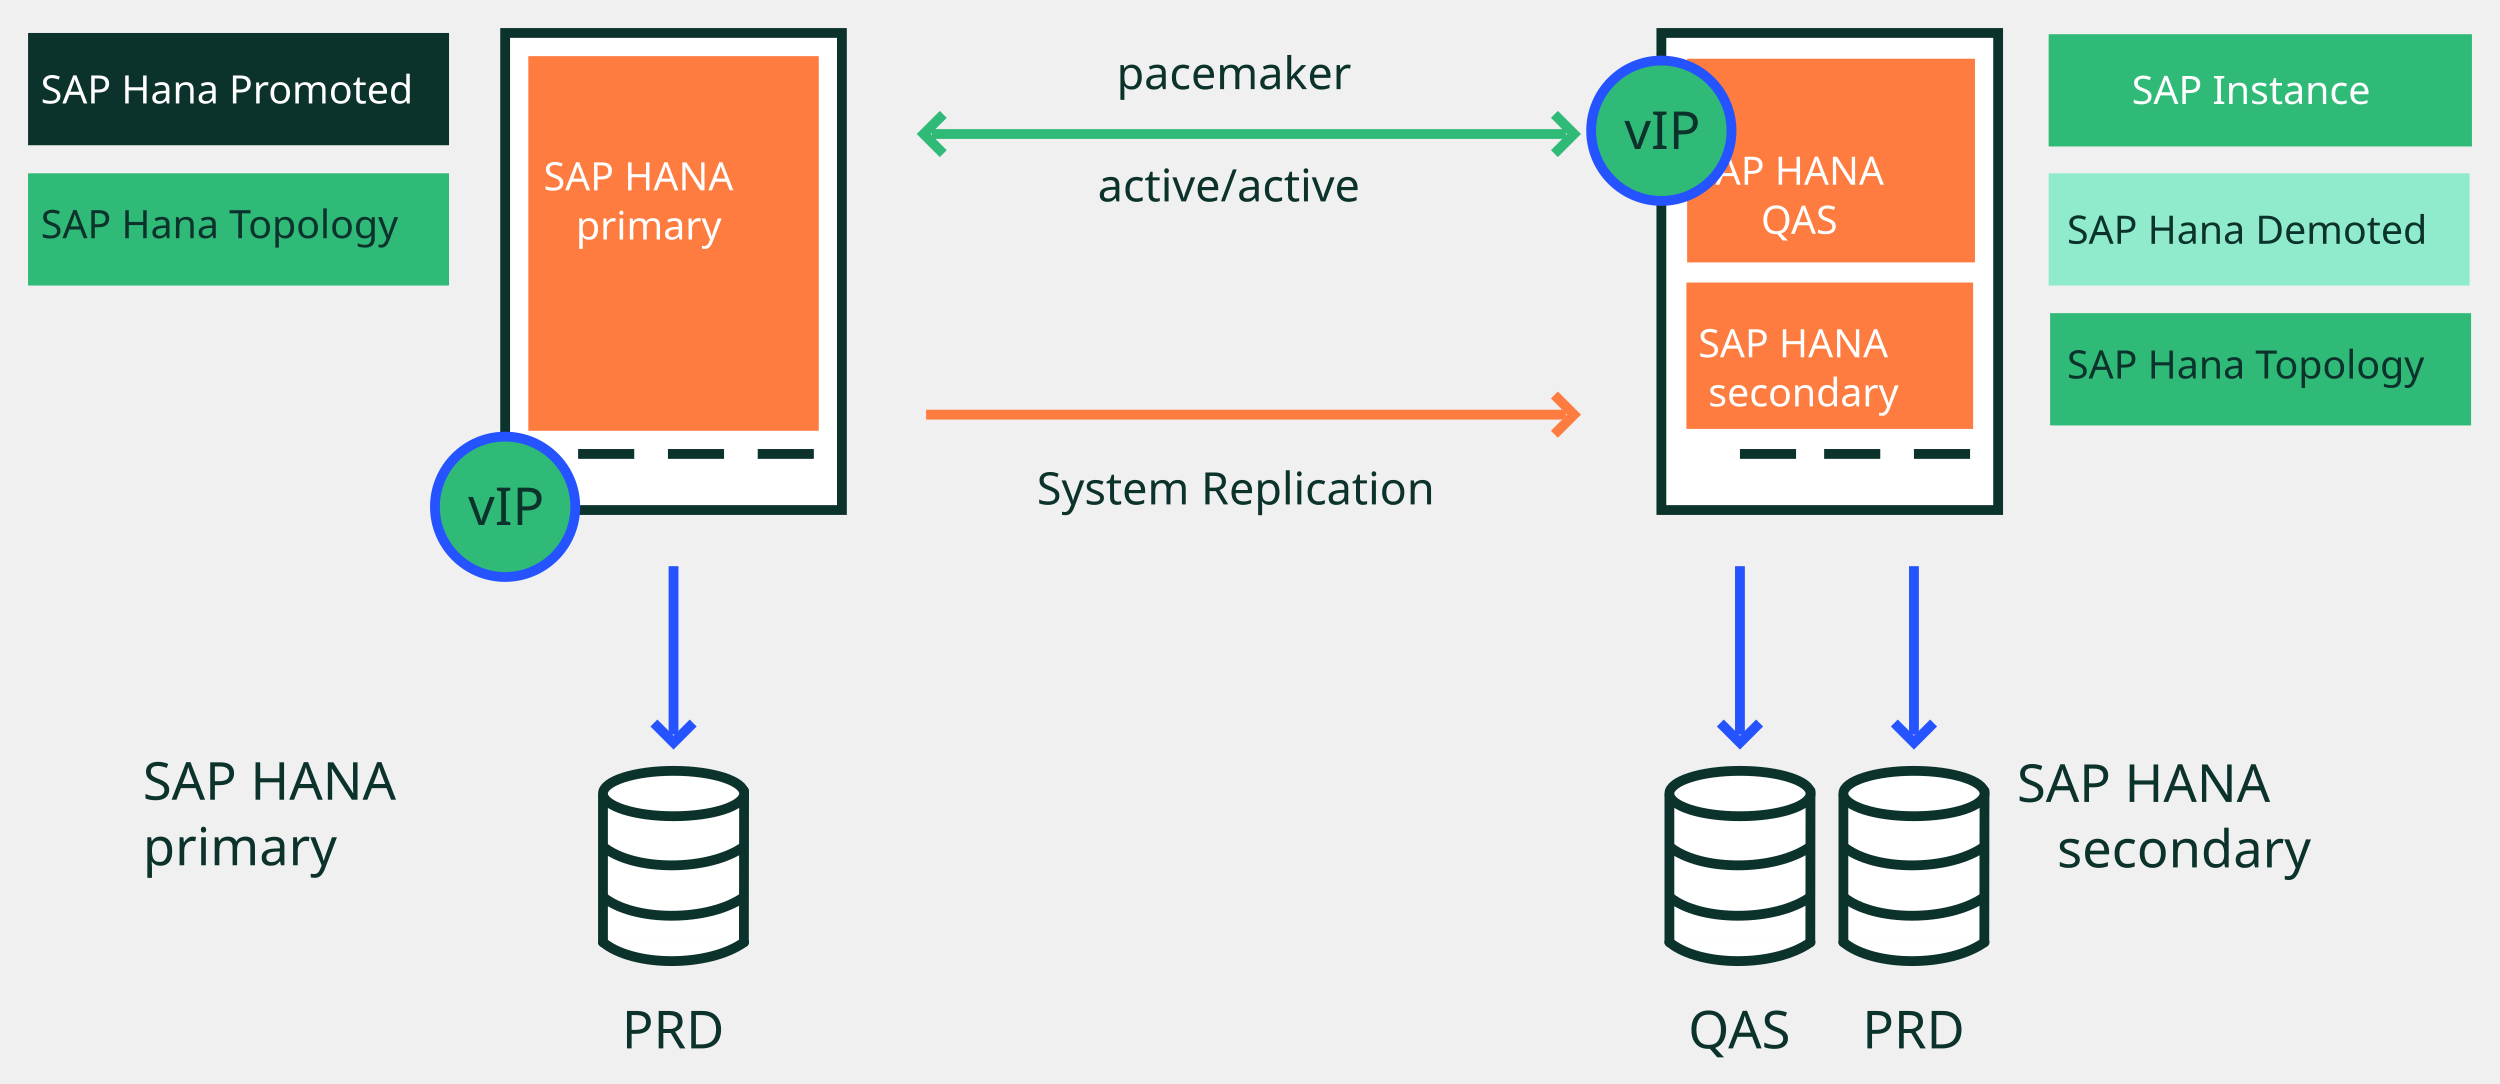
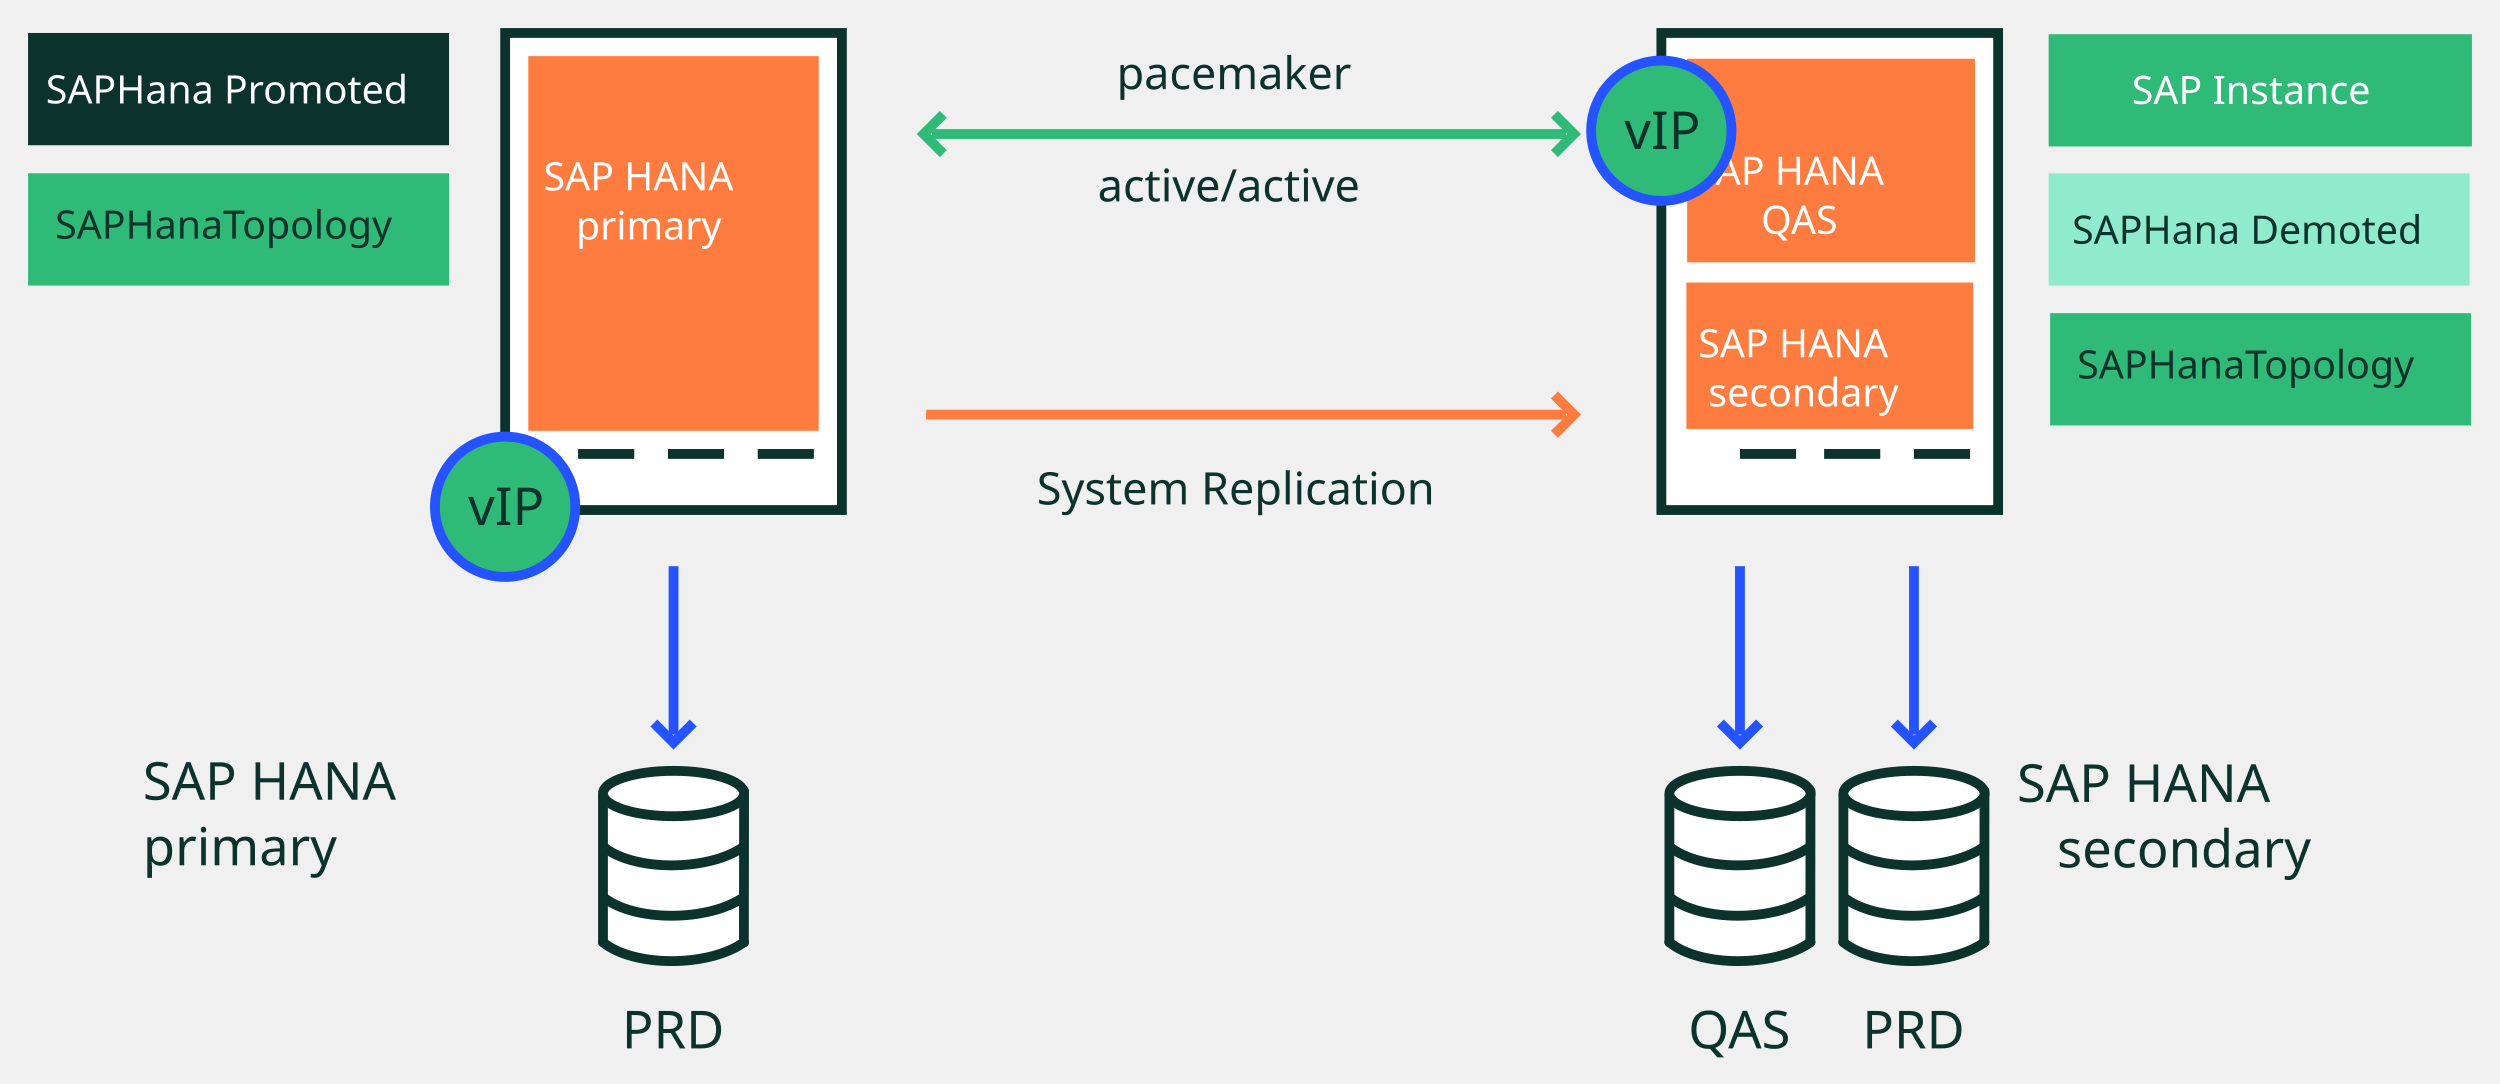
<svg xmlns="http://www.w3.org/2000/svg" width="890.832" height="385.929" viewBox="0 0 235.699 102.11" version="1.1" id="svg8">
  <defs id="defs2">
    <marker style="overflow:visible" id="DotL" refX="0" refY="0" orient="auto">
      <path transform="matrix(0.8,0,0,0.8,5.92,0.8)" style="fill:#0c322c;fill-opacity:1;fill-rule:evenodd;stroke:#0c322c;stroke-width:1pt;stroke-opacity:1" d="m -2.5,-1 c 0,2.76 -2.24,5 -5,5 -2.76,0 -5,-2.24 -5,-5 0,-2.76 2.24,-5 5,-5 2.76,0 5,2.24 5,5 z" id="path965" />
    </marker>
    <marker markerWidth="7.121" markerHeight="11.414" refX="3.561" refY="5.707" orient="auto" id="marker840">
      <path style="fill:none;stroke:#0c322c;stroke-width:2;stroke-linecap:butt;stroke-linejoin:miter;stroke-miterlimit:4;stroke-dasharray:none;stroke-opacity:1" d="M 0.707,0.707 5.707,5.707 l -5,5" id="path838" />
    </marker>
    <marker markerWidth="3.061" markerHeight="4.707" refX="1.53" refY="2.354" orient="auto" id="marker868">
      <path style="fill:none;stroke:#000000;stroke-width:1px;stroke-linecap:butt;stroke-linejoin:miter;stroke-opacity:1" d="M 2.707,0.354 0.707,2.354 2.707,4.354" id="path851-3" />
    </marker>
    <marker markerWidth="3.061" markerHeight="4.707" refX="1.53" refY="2.354" orient="auto" id="marker883">
      <path style="fill:none;stroke:#000000;stroke-width:1px;stroke-linecap:butt;stroke-linejoin:miter;stroke-opacity:1" d="M 0.354,0.354 2.354,2.354 0.354,4.354" id="path851" />
    </marker>
    <marker markerWidth="3.061" markerHeight="4.707" refX="1.53" refY="2.354" orient="auto" id="marker8684506">
      <path style="fill:#0c322c;stroke:#000000;stroke-width:1px;stroke-linecap:butt;stroke-linejoin:miter;stroke-opacity:1" d="M 2.707,0.354 0.707,2.354 2.707,4.354" id="path1208" />
    </marker>
    <marker markerWidth="3.061" markerHeight="4.707" refX="1.53" refY="2.354" orient="auto" id="marker8839976">
      <path style="fill:#0c322c;stroke:#000000;stroke-width:1px;stroke-linecap:butt;stroke-linejoin:miter;stroke-opacity:1" d="M 0.354,0.354 2.354,2.354 0.354,4.354" id="path1211" />
    </marker>
    <marker markerWidth="3.061" markerHeight="4.707" refX="1.53" refY="2.354" orient="auto" id="marker86845062245">
      <path style="fill:#ffffff;stroke:#000000;stroke-width:1px;stroke-linecap:butt;stroke-linejoin:miter;stroke-opacity:1" d="M 2.707,0.354 0.707,2.354 2.707,4.354" id="path1299" />
    </marker>
    <marker markerWidth="3.061" markerHeight="4.707" refX="1.53" refY="2.354" orient="auto" id="marker88399767239">
      <path style="fill:#ffffff;stroke:#000000;stroke-width:1px;stroke-linecap:butt;stroke-linejoin:miter;stroke-opacity:1" d="M 0.354,0.354 2.354,2.354 0.354,4.354" id="path1302" />
    </marker>
    <marker markerWidth="3.061" markerHeight="4.707" refX="1.53" refY="2.354" orient="auto" id="marker868450622454738">
      <path style="fill:#ffffff;stroke:#0c322c;stroke-width:1px;stroke-linecap:butt;stroke-linejoin:miter;stroke-opacity:1" d="M 2.707,0.354 0.707,2.354 2.707,4.354" id="path1414" />
    </marker>
    <marker markerWidth="3.061" markerHeight="4.707" refX="1.53" refY="2.354" orient="auto" id="marker883997672393450">
      <path style="fill:#ffffff;stroke:#0c322c;stroke-width:1px;stroke-linecap:butt;stroke-linejoin:miter;stroke-opacity:1" d="M 0.354,0.354 2.354,2.354 0.354,4.354" id="path1417" />
    </marker>
    <marker markerWidth="3.061" markerHeight="4.707" refX="1.53" refY="2.354" orient="auto" id="marker8684112">
      <path style="fill:#ffffff;fill-opacity:0;stroke:#0c322c;stroke-width:1px;stroke-linecap:butt;stroke-linejoin:miter;stroke-opacity:1" d="M 2.707,0.354 0.707,2.354 2.707,4.354" id="path2096" />
    </marker>
    <marker markerWidth="3.061" markerHeight="4.707" refX="1.53" refY="2.354" orient="auto" id="marker8834579">
      <path style="fill:#ffffff;fill-opacity:0;stroke:#0c322c;stroke-width:1px;stroke-linecap:butt;stroke-linejoin:miter;stroke-opacity:1" d="M 0.354,0.354 2.354,2.354 0.354,4.354" id="path2099" />
    </marker>
    <marker markerWidth="3.061" markerHeight="4.707" refX="1.53" refY="2.354" orient="auto" id="marker8836481">
      <path style="fill:#ffffff;fill-opacity:0;stroke:#0c322c;stroke-width:1px;stroke-linecap:butt;stroke-linejoin:miter;stroke-opacity:1" d="M 0.354,0.354 2.354,2.354 0.354,4.354" id="path2261" />
    </marker>
    <marker markerWidth="3.061" markerHeight="4.707" refX="1.53" refY="2.354" orient="auto" id="marker8836481-7">
      <path style="fill:#ffffff;fill-opacity:0;stroke:#0c322c;stroke-width:1px;stroke-linecap:butt;stroke-linejoin:miter;stroke-opacity:1" d="M 0.354,0.354 2.354,2.354 0.354,4.354" id="path2261-5" />
    </marker>
    <marker markerWidth="3.061" markerHeight="4.707" refX="1.53" refY="2.354" orient="auto" id="marker8834229">
      <path style="fill:none;stroke:#fe7c3f;stroke-width:1px;stroke-linecap:butt;stroke-linejoin:miter;stroke-opacity:1" d="M 0.354,0.354 2.354,2.354 0.354,4.354" id="path1683" />
    </marker>
    <marker markerWidth="3.061" markerHeight="4.707" refX="1.53" refY="2.354" orient="auto" id="marker8689627">
      <path style="fill:none;stroke:#30ba78;stroke-width:1px;stroke-linecap:butt;stroke-linejoin:miter;stroke-opacity:1" d="M 2.707,0.354 0.707,2.354 2.707,4.354" id="path1933" />
    </marker>
    <marker markerWidth="3.061" markerHeight="4.707" refX="1.53" refY="2.354" orient="auto" id="marker8833564">
      <path style="fill:none;stroke:#30ba78;stroke-width:1px;stroke-linecap:butt;stroke-linejoin:miter;stroke-opacity:1" d="M 0.354,0.354 2.354,2.354 0.354,4.354" id="path1936" />
    </marker>
    <marker markerWidth="3.061" markerHeight="4.707" refX="1.53" refY="2.354" orient="auto" id="marker8837229">
      <path style="fill:none;stroke:#2453ff;stroke-width:1px;stroke-linecap:butt;stroke-linejoin:miter;stroke-opacity:1" d="M 0.354,0.354 2.354,2.354 0.354,4.354" id="path2266" />
    </marker>
    <marker markerWidth="3.061" markerHeight="4.707" refX="1.53" refY="2.354" orient="auto" id="marker8832530">
      <path style="fill:none;stroke:#2453ff;stroke-width:1px;stroke-linecap:butt;stroke-linejoin:miter;stroke-opacity:1" d="M 0.354,0.354 2.354,2.354 0.354,4.354" id="path2269" />
    </marker>
    <marker markerWidth="3.061" markerHeight="4.707" refX="1.53" refY="2.354" orient="auto" id="marker8834794">
      <path style="fill:none;stroke:#2453ff;stroke-width:1px;stroke-linecap:butt;stroke-linejoin:miter;stroke-opacity:1" d="M 0.354,0.354 2.354,2.354 0.354,4.354" id="path2272" />
    </marker>
  </defs>
  <g id="layer1" transform="translate(1.5099843e-6,-39.22447)">
    <rect style="fill:#ffffff;stroke:#0c322c;stroke-width:0.926;stroke-linecap:round;stroke-miterlimit:4;stroke-dasharray:none;paint-order:markers fill stroke;stop-color:#000000" id="rect1007" width="31.75" height="44.979" x="47.625" y="42.333" />
    <path style="fill:none;stroke:#0c322c;stroke-width:0.926;stroke-linecap:butt;stroke-linejoin:miter;stroke-miterlimit:4;stroke-dasharray:none;stroke-opacity:1" d="M 62.971,82.021 H 68.263" id="path1009" />
    <path style="fill:none;stroke:#0c322c;stroke-width:0.926;stroke-linecap:butt;stroke-linejoin:miter;stroke-miterlimit:4;stroke-dasharray:none;stroke-opacity:1" d="m 71.438,82.021 h 5.292" id="path1011" />
    <path style="fill:none;stroke:#0c322c;stroke-width:0.926;stroke-linecap:butt;stroke-linejoin:miter;stroke-miterlimit:4;stroke-dasharray:none;stroke-opacity:1" d="M 54.504,82.021 H 59.796" id="path1009-3" />
    <rect style="fill:#fe7c3f;stroke:#fe7c3f;stroke-width:0.926;stroke-linecap:round;stroke-miterlimit:4;stroke-dasharray:none;paint-order:markers fill stroke;stop-color:#000000" id="rect1028" width="26.458" height="34.396" x="50.271" y="44.979" />
    <text xml:space="preserve" style="font-weight:500;font-size:3.704px;line-height:1.25;font-family:Poppins;-inkscape-font-specification:'Poppins, Medium';letter-spacing:0px;fill:#ffffff;stroke-width:0.265" x="63.569" y="57.172" id="text1032">
      <tspan id="tspan1030" x="63.569" y="57.172" style="font-size:3.704px;text-align:center;text-anchor:middle;fill:#ffffff;stroke-width:0.265">SAP HANA</tspan>
      <tspan x="63.569" y="61.803" style="font-size:3.704px;text-align:center;text-anchor:middle;fill:#ffffff;stroke-width:0.265" id="tspan1034">primary</tspan>
    </text>
    <text xml:space="preserve" style="font-weight:500;font-size:4.939px;line-height:1.25;font-family:Poppins;-inkscape-font-specification:'Poppins, Medium';letter-spacing:0px;stroke-width:0.265" x="-29.104" y="116.417" id="text1038">
      <tspan id="tspan1036" x="-29.104" y="116.417" style="stroke-width:0.265" />
    </text>
    <g id="g1058" transform="matrix(0.8639157,0,0,0.8639157,68.19426,90.61361)" style="fill:#0c322c">
      <circle style="fill:#30ba78;stroke:#2453ff;stroke-width:1.072;stroke-linecap:round;stroke-miterlimit:4;stroke-dasharray:none;paint-order:markers fill stroke;stop-color:#000000" id="path1049" cx="-23.814" cy="-4.178" r="7.657" />
      <text xml:space="preserve" style="font-weight:500;font-size:5.717px;line-height:1.25;font-family:Poppins;-inkscape-font-specification:'Poppins, Medium';letter-spacing:0px;stroke-width:0.306" x="-27.847" y="-2.191" id="text1053">
        <tspan id="tspan1051" x="-27.847" y="-2.191" style="stroke-width:0.306">vIP</tspan>
      </text>
    </g>
    <rect style="fill:#ffffff;stroke:#0c322c;stroke-width:0.926;stroke-linecap:round;stroke-miterlimit:4;stroke-dasharray:none;paint-order:markers fill stroke;stop-color:#000000" id="rect1007-6" width="31.75" height="44.979" x="156.633" y="42.333" />
    <path style="fill:none;stroke:#0c322c;stroke-width:0.926;stroke-linecap:butt;stroke-linejoin:miter;stroke-miterlimit:4;stroke-dasharray:none;stroke-opacity:1" d="m 171.979,82.021 h 5.292" id="path1009-0" />
    <path style="fill:none;stroke:#0c322c;stroke-width:0.926;stroke-linecap:butt;stroke-linejoin:miter;stroke-miterlimit:4;stroke-dasharray:none;stroke-opacity:1" d="m 180.446,82.021 h 5.292" id="path1011-6" />
    <path style="fill:none;stroke:#0c322c;stroke-width:0.926;stroke-linecap:butt;stroke-linejoin:miter;stroke-miterlimit:4;stroke-dasharray:none;stroke-opacity:1" d="m 162.454,46.567 h 5.292" id="path1009-3-2" />
    <rect style="fill:#fe7c3f;stroke:#fe7c3f;stroke-width:0.68;stroke-linecap:round;stroke-miterlimit:4;stroke-dasharray:none;paint-order:markers fill stroke;stop-color:#000000" id="rect1028-6" width="26.458" height="18.521" x="159.401" y="45.101" />
    <text xml:space="preserve" style="font-weight:500;font-size:3.704px;line-height:1.25;font-family:Poppins;-inkscape-font-specification:'Poppins, Medium';letter-spacing:0px;fill:#ffffff;stroke-width:0.265" x="172.048" y="56.643" id="text1032-1">
      <tspan id="tspan1030-8" x="172.048" y="56.643" style="font-size:3.704px;text-align:center;text-anchor:middle;fill:#ffffff;stroke-width:0.265">SAP HANA</tspan>
      <tspan x="172.048" y="61.273" style="font-size:3.704px;text-align:center;text-anchor:middle;fill:#ffffff;stroke-width:0.265" id="tspan1034-7">QAS</tspan>
    </text>
    <g id="g1286" transform="translate(7.82781,-0.04583276)">
      <g id="g1600-5" transform="matrix(0.8639157,0,0,0.8639157,162.4622,89.59906)" style="fill:#0c322c">
        <g id="g1047-6" transform="translate(-46.81439,0.9572171)">
          <rect style="fill:#ffffff;fill-opacity:1;stroke:none;stroke-width:1.072;stroke-linecap:square;stroke-miterlimit:4;stroke-dasharray:none;paint-order:fill markers stroke;stop-color:#000000" id="rect2335-2" width="16.5" height="16.5" x="50.32" y="27.11" />
          <path style="fill:#ffffff;fill-opacity:1;stroke:#0c322c;stroke-width:1.072;stroke-linecap:round;stroke-linejoin:round;stroke-miterlimit:4;stroke-dasharray:none;stroke-opacity:1" d="M 50.87,27.66 V 43.61 Z" id="path939-9" />
          <path style="fill:#ffffff;fill-opacity:1;stroke:#0c322c;stroke-width:1.072;stroke-linecap:round;stroke-linejoin:round;stroke-miterlimit:4;stroke-dasharray:none;stroke-opacity:1" d="M 66.27,27.11 66.251,43.613 Z" id="path937-1" />
          <path style="fill:#ffffff;fill-opacity:1;stroke:#0c322c;stroke-width:1.072;stroke-linecap:round;stroke-linejoin:miter;stroke-miterlimit:4;stroke-dasharray:none;stroke-opacity:1" d="m 58.57,24.91 c -4.253,0 -7.7,1.108 -7.7,2.475 1e-6,1.367 3.447,2.475 7.7,2.475 4.253,0 7.7,-1.108 7.7,-2.475 0,-1.367 -3.447,-2.475 -7.7,-2.475 z" id="path2144-2" />
          <path style="fill:#ffffff;fill-opacity:1;stroke:#0c322c;stroke-width:1.072;stroke-linecap:round;stroke-linejoin:miter;stroke-miterlimit:4;stroke-dasharray:none;stroke-opacity:1" d="m 50.87,43.61 c 3.3,2.75 11.55,2.75 15.4,0" id="path2153-70" />
          <path style="fill:none;stroke:#0c322c;stroke-width:1.072;stroke-linecap:butt;stroke-linejoin:miter;stroke-miterlimit:4;stroke-dasharray:none;stroke-opacity:1" d="m 50.87,38.66 c 3.3,2.75 11.55,2.75 15.4,0" id="path2153-2-9" />
          <path style="fill:none;stroke:#0c322c;stroke-width:1.072;stroke-linecap:butt;stroke-linejoin:miter;stroke-miterlimit:4;stroke-dasharray:none;stroke-opacity:1" d="m 50.87,33.16 c 3.3,2.75 11.55,2.75 15.4,0" id="path2153-7-3" />
        </g>
      </g>
      <text xml:space="preserve" style="font-weight:500;font-size:4.939px;line-height:1.25;font-family:Poppins;-inkscape-font-specification:'Poppins, Medium';letter-spacing:0px;fill:#0c322c;stroke-width:0.265" x="167.746" y="138.113" id="text1110-3">
        <tspan id="tspan1108-7" x="167.746" y="138.113" style="fill:#0c322c;stroke-width:0.265">PRD</tspan>
      </text>
    </g>
    <rect style="fill:#fe7c3f;stroke:#fe7c3f;stroke-width:0.574;stroke-linecap:round;stroke-miterlimit:4;stroke-dasharray:none;paint-order:markers fill stroke;stop-color:#000000" id="rect1028-6-5" width="26.458" height="13.229" x="159.279" y="66.146" />
    <text xml:space="preserve" style="font-weight:500;font-size:3.704px;line-height:1.25;font-family:Poppins;-inkscape-font-specification:'Poppins, Medium';letter-spacing:0px;fill:#ffffff;stroke-width:0.265" x="172.436" y="72.909" id="text1032-1-9">
      <tspan id="tspan1030-8-2" x="172.436" y="72.909" style="font-size:3.704px;text-align:center;text-anchor:middle;fill:#ffffff;stroke-width:0.265">SAP HANA</tspan>
      <tspan x="172.436" y="77.539" style="font-size:3.704px;text-align:center;text-anchor:middle;fill:#ffffff;stroke-width:0.265" id="tspan1034-7-2">secondary</tspan>
    </text>
    <g id="g1058-9" transform="matrix(0.8639157,0,0,0.8639157,177.2026,55.15941)" style="fill:#0c322c">
      <circle style="fill:#30ba78;stroke:#2453ff;stroke-width:1.072;stroke-linecap:round;stroke-miterlimit:4;stroke-dasharray:none;paint-order:markers fill stroke;stop-color:#000000" id="path1049-2" cx="-23.814" cy="-4.178" r="7.657" />
      <text xml:space="preserve" style="font-weight:500;font-size:5.717px;line-height:1.25;font-family:Poppins;-inkscape-font-specification:'Poppins, Medium';letter-spacing:0px;stroke-width:0.306" x="-27.847" y="-2.191" id="text1053-0">
        <tspan id="tspan1051-2" x="-27.847" y="-2.191" style="stroke-width:0.306">vIP</tspan>
      </text>
    </g>
    <g id="g1273" transform="translate(-37.68055,-26.50417)">
      <g id="g1600-5-8" transform="matrix(0.8639157,0,0,0.8639157,191.5663,116.0574)" style="fill:#0c322c">
        <g id="g1047-6-9" transform="translate(-46.81439,0.9572171)">
          <rect style="fill:#ffffff;fill-opacity:1;stroke:none;stroke-width:1.072;stroke-linecap:square;stroke-miterlimit:4;stroke-dasharray:none;paint-order:fill markers stroke;stop-color:#000000" id="rect2335-2-7" width="16.5" height="16.5" x="50.32" y="27.11" />
          <path style="fill:#ffffff;fill-opacity:1;stroke:#0c322c;stroke-width:1.072;stroke-linecap:round;stroke-linejoin:round;stroke-miterlimit:4;stroke-dasharray:none;stroke-opacity:1" d="M 50.87,27.66 V 43.61 Z" id="path939-9-3" />
          <path style="fill:#ffffff;fill-opacity:1;stroke:#0c322c;stroke-width:1.072;stroke-linecap:round;stroke-linejoin:round;stroke-miterlimit:4;stroke-dasharray:none;stroke-opacity:1" d="M 66.27,27.11 66.251,43.613 Z" id="path937-1-6" />
          <path style="fill:#ffffff;fill-opacity:1;stroke:#0c322c;stroke-width:1.072;stroke-linecap:round;stroke-linejoin:miter;stroke-miterlimit:4;stroke-dasharray:none;stroke-opacity:1" d="m 58.57,24.91 c -4.253,0 -7.7,1.108 -7.7,2.475 1e-6,1.367 3.447,2.475 7.7,2.475 4.253,0 7.7,-1.108 7.7,-2.475 0,-1.367 -3.447,-2.475 -7.7,-2.475 z" id="path2144-2-1" />
          <path style="fill:#ffffff;fill-opacity:1;stroke:#0c322c;stroke-width:1.072;stroke-linecap:round;stroke-linejoin:miter;stroke-miterlimit:4;stroke-dasharray:none;stroke-opacity:1" d="m 50.87,43.61 c 3.3,2.75 11.55,2.75 15.4,0" id="path2153-70-2" />
          <path style="fill:none;stroke:#0c322c;stroke-width:1.072;stroke-linecap:butt;stroke-linejoin:miter;stroke-miterlimit:4;stroke-dasharray:none;stroke-opacity:1" d="m 50.87,38.66 c 3.3,2.75 11.55,2.75 15.4,0" id="path2153-2-9-9" />
          <path style="fill:none;stroke:#0c322c;stroke-width:1.072;stroke-linecap:butt;stroke-linejoin:miter;stroke-miterlimit:4;stroke-dasharray:none;stroke-opacity:1" d="m 50.87,33.16 c 3.3,2.75 11.55,2.75 15.4,0" id="path2153-7-3-3" />
        </g>
      </g>
      <text xml:space="preserve" style="font-weight:500;font-size:4.939px;line-height:1.25;font-family:Poppins;-inkscape-font-specification:'Poppins, Medium';letter-spacing:0px;fill:#0c322c;stroke-width:0.265" x="196.85" y="164.571" id="text1110-3-1">
        <tspan id="tspan1108-7-9" x="196.85" y="164.571" style="fill:#0c322c;stroke-width:0.265">QAS</tspan>
      </text>
    </g>
    <g id="g1348" transform="translate(-0.6388732,0.5291667)">
      <g id="g1286-4" transform="translate(-108.4792,-0.5749994)">
        <g id="g1600-5-7" transform="matrix(0.8639157,0,0,0.8639157,162.4622,89.59906)" style="fill:#0c322c">
          <g id="g1047-6-8" transform="translate(-46.81439,0.9572171)">
            <rect style="fill:#ffffff;fill-opacity:1;stroke:none;stroke-width:1.072;stroke-linecap:square;stroke-miterlimit:4;stroke-dasharray:none;paint-order:fill markers stroke;stop-color:#000000" id="rect2335-2-4" width="16.5" height="16.5" x="50.32" y="27.11" />
            <path style="fill:#ffffff;fill-opacity:1;stroke:#0c322c;stroke-width:1.072;stroke-linecap:round;stroke-linejoin:round;stroke-miterlimit:4;stroke-dasharray:none;stroke-opacity:1" d="M 50.87,27.66 V 43.61 Z" id="path939-9-5" />
            <path style="fill:#ffffff;fill-opacity:1;stroke:#0c322c;stroke-width:1.072;stroke-linecap:round;stroke-linejoin:round;stroke-miterlimit:4;stroke-dasharray:none;stroke-opacity:1" d="M 66.27,27.11 66.251,43.613 Z" id="path937-1-0" />
            <path style="fill:#ffffff;fill-opacity:1;stroke:#0c322c;stroke-width:1.072;stroke-linecap:round;stroke-linejoin:miter;stroke-miterlimit:4;stroke-dasharray:none;stroke-opacity:1" d="m 58.57,24.91 c -4.253,0 -7.7,1.108 -7.7,2.475 1e-6,1.367 3.447,2.475 7.7,2.475 4.253,0 7.7,-1.108 7.7,-2.475 0,-1.367 -3.447,-2.475 -7.7,-2.475 z" id="path2144-2-3" />
            <path style="fill:#ffffff;fill-opacity:1;stroke:#0c322c;stroke-width:1.072;stroke-linecap:round;stroke-linejoin:miter;stroke-miterlimit:4;stroke-dasharray:none;stroke-opacity:1" d="m 50.87,43.61 c 3.3,2.75 11.55,2.75 15.4,0" id="path2153-70-6" />
            <path style="fill:none;stroke:#0c322c;stroke-width:1.072;stroke-linecap:butt;stroke-linejoin:miter;stroke-miterlimit:4;stroke-dasharray:none;stroke-opacity:1" d="m 50.87,38.66 c 3.3,2.75 11.55,2.75 15.4,0" id="path2153-2-9-1" />
            <path style="fill:none;stroke:#0c322c;stroke-width:1.072;stroke-linecap:butt;stroke-linejoin:miter;stroke-miterlimit:4;stroke-dasharray:none;stroke-opacity:1" d="m 50.87,33.16 c 3.3,2.75 11.55,2.75 15.4,0" id="path2153-7-3-0" />
          </g>
        </g>
        <text xml:space="preserve" style="font-weight:500;font-size:4.939px;line-height:1.25;font-family:Poppins;-inkscape-font-specification:'Poppins, Medium';letter-spacing:0px;fill:#0c322c;stroke-width:0.265" x="167.746" y="138.113" id="text1110-3-6">
          <tspan id="tspan1108-7-3" x="167.746" y="138.113" style="fill:#0c322c;stroke-width:0.265">PRD</tspan>
        </text>
      </g>
    </g>
    <text xml:space="preserve" style="font-weight:500;font-size:4.939px;line-height:1.25;font-family:Poppins;-inkscape-font-specification:'Poppins, Medium';letter-spacing:0px;stroke-width:0.265" x="13.469" y="114.625" id="text1352">
      <tspan id="tspan1350" x="13.469" y="114.625" style="fill:#0c322c;stroke-width:0.265">SAP HANA </tspan>
      <tspan x="13.469" y="120.799" style="fill:#0c322c;stroke-width:0.265" id="tspan1354">primary</tspan>
    </text>
    <text xml:space="preserve" style="font-weight:500;font-size:4.939px;line-height:1.25;font-family:Poppins;-inkscape-font-specification:'Poppins, Medium';text-align:end;letter-spacing:0px;text-anchor:end;stroke-width:0.265" x="224.301" y="114.829" id="text1352-2">
      <tspan id="tspan1350-0" x="224.301" y="114.829" style="text-align:end;text-anchor:end;fill:#0c322c;stroke-width:0.265">SAP HANA </tspan>
      <tspan x="224.301" y="121.003" style="text-align:end;text-anchor:end;fill:#0c322c;stroke-width:0.265" id="tspan1354-6">secondary</tspan>
    </text>
    <text xml:space="preserve" style="font-weight:500;font-size:4.939px;line-height:1.25;font-family:Poppins;-inkscape-font-specification:'Poppins, Medium';letter-spacing:0px;stroke-width:0.265" x="209.622" y="144.39" id="text1379">
      <tspan id="tspan1377" x="209.622" y="144.39" style="stroke-width:0.265" />
    </text>
    <path style="fill:#0c322c;stroke:#30ba78;stroke-width:0.926;stroke-linecap:butt;stroke-linejoin:miter;stroke-miterlimit:4;stroke-dasharray:none;stroke-opacity:1;marker-start:url(#marker8689627);marker-end:url(#marker8833564)" d="M 87.842,51.858 H 147.637" id="path1651" />
    <path style="fill:#0c322c;stroke:#fe7c3f;stroke-width:0.926;stroke-linecap:butt;stroke-linejoin:miter;stroke-miterlimit:4;stroke-dasharray:none;stroke-opacity:1;marker-end:url(#marker8834229)" d="M 87.312,78.317 H 147.637" id="path1653" />
    <g id="g2220" transform="translate(-0.03173142)">
      <text xml:space="preserve" style="font-weight:500;font-size:4.233px;line-height:1.25;font-family:Poppins;-inkscape-font-specification:'Poppins, Medium';letter-spacing:0px;stroke-width:0.265" x="105.304" y="47.625" id="text2210">
        <tspan id="tspan2208" x="105.304" y="47.625" style="font-size:4.233px;fill:#0c322c;stroke-width:0.265">pacemaker</tspan>
      </text>
      <text xml:space="preserve" style="font-weight:500;font-size:4.233px;line-height:1.25;font-family:Poppins;-inkscape-font-specification:'Poppins, Medium';letter-spacing:0px;stroke-width:0.265" x="103.53" y="58.208" id="text2214">
        <tspan id="tspan2212" x="103.53" y="58.208" style="font-size:4.233px;fill:#0c322c;stroke-width:0.265">active/active</tspan>
      </text>
    </g>
    <text xml:space="preserve" style="font-weight:500;font-size:4.233px;line-height:1.25;font-family:Poppins;-inkscape-font-specification:'Poppins, Medium';letter-spacing:0px;stroke-width:0.265" x="97.754" y="86.783" id="text2224">
      <tspan id="tspan2222" x="97.754" y="86.783" style="font-size:4.233px;fill:#0c322c;stroke-width:0.265">System Replication</tspan>
    </text>
    <path style="fill:none;stroke:#2453ff;stroke-width:0.926;stroke-linecap:butt;stroke-linejoin:miter;stroke-miterlimit:4;stroke-dasharray:none;stroke-opacity:1;marker-end:url(#marker8834794)" d="m 63.5,92.604 -2e-6,15.875" id="path2226" />
    <path style="fill:none;stroke:#2453ff;stroke-width:0.926;stroke-linecap:butt;stroke-linejoin:miter;stroke-miterlimit:4;stroke-dasharray:none;stroke-opacity:1;marker-end:url(#marker8832530)" d="M 164.042,92.604 V 108.479" id="path2228" />
    <path style="fill:none;stroke:#2453ff;stroke-width:0.926;stroke-linecap:butt;stroke-linejoin:miter;stroke-miterlimit:4;stroke-dasharray:none;stroke-opacity:1;marker-end:url(#marker8837229)" d="M 180.446,92.604 V 108.479" id="path2230" />
    <rect style="fill:#0c322c;stroke:none;stroke-width:0.926;stroke-linecap:round;stroke-miterlimit:4;stroke-dasharray:none;paint-order:markers fill stroke;stop-color:#000000" id="rect2548" width="39.688" height="10.583" x="2.646" y="42.333" />
    <rect style="fill:#30ba78;stroke:none;stroke-width:0.926;stroke-linecap:round;stroke-miterlimit:4;stroke-dasharray:none;paint-order:markers fill stroke;stop-color:#000000" id="rect2548-5" width="39.688" height="10.583" x="2.646" y="55.562" />
    <rect style="fill:#30ba78;stroke:none;stroke-width:0.929;stroke-linecap:round;stroke-miterlimit:4;stroke-dasharray:none;paint-order:markers fill stroke;stop-color:#000000" id="rect2548-5-5" width="39.908" height="10.583" x="193.146" y="42.45" />
    <rect style="fill:#90ebcd;stroke:none;stroke-width:0.926;stroke-linecap:round;stroke-miterlimit:4;stroke-dasharray:none;paint-order:markers fill stroke;stop-color:#000000" id="rect2548-5-5-4" width="39.688" height="10.583" x="193.146" y="55.562" />
    <rect style="fill:#30ba78;stroke:none;stroke-width:0.926;stroke-linecap:round;stroke-miterlimit:4;stroke-dasharray:none;paint-order:markers fill stroke;stop-color:#000000" id="rect2548-5-5-7" width="39.688" height="10.583" x="193.283" y="68.75" />
    <path style="fill:none;stroke:#0c322c;stroke-width:0.926;stroke-linecap:butt;stroke-linejoin:miter;stroke-miterlimit:4;stroke-dasharray:none;stroke-opacity:1" d="m 164.042,82.021 h 5.292" id="path1009-3-6" />
    <text xml:space="preserve" style="font-weight:500;font-size:3.704px;line-height:1.25;font-family:Poppins;-inkscape-font-specification:'Poppins, Medium';letter-spacing:0px;stroke-width:0.265" x="200.987" y="49.029" id="text2618">
      <tspan id="tspan2616" x="200.987" y="49.029" style="font-size:3.704px;fill:#ffffff;stroke-width:0.265">SAP Instance</tspan>
    </text>
-     <text xml:space="preserve" style="font-weight:500;font-size:3.704px;line-height:1.25;font-family:Poppins;-inkscape-font-specification:'Poppins, Medium';letter-spacing:0px;stroke-width:0.265" x="194.878" y="62.208" id="text2622">
-       <tspan id="tspan2620" x="194.878" y="62.208" style="font-size:3.704px;fill:#0c322c;stroke-width:0.265">SAP Hana Demoted</tspan>
-     </text>
-     <text xml:space="preserve" style="font-weight:500;font-size:3.704px;line-height:1.25;font-family:Poppins;-inkscape-font-specification:'Poppins, Medium';letter-spacing:0px;stroke-width:0.265" x="194.878" y="74.908" id="text2622-5">
-       <tspan id="tspan2620-6" x="194.878" y="74.908" style="font-size:3.704px;fill:#0c322c;stroke-width:0.265">SAP Hana Topology</tspan>
-     </text>
-     <text xml:space="preserve" style="font-weight:500;font-size:3.704px;line-height:1.25;font-family:Poppins;-inkscape-font-specification:'Poppins, Medium';letter-spacing:0px;stroke-width:0.265" x="3.849" y="61.679" id="text2622-5-9">
-       <tspan id="tspan2620-6-3" x="3.849" y="61.679" style="font-size:3.704px;fill:#0c322c;stroke-width:0.265">SAP Hana Topology</tspan>
-     </text>
-     <text xml:space="preserve" style="font-weight:500;font-size:3.704px;line-height:1.25;font-family:Poppins;-inkscape-font-specification:'Poppins, Medium';letter-spacing:0px;fill:#ffffff;stroke-width:0.265" x="3.839" y="48.979" id="text2622-5-9-7">
-       <tspan id="tspan2620-6-3-4" x="3.839" y="48.979" style="font-size:3.704px;fill:#ffffff;stroke-width:0.265">SAP Hana Promoted</tspan>
+     <text xml:space="preserve" style="font-weight:500;font-size:3.704px;line-height:1.25;font-family:Poppins;-inkscape-font-specification:'Poppins, Medium';letter-spacing:0px;stroke-width:0.265" x="195.359" y="62.208" id="text2622">
+       <tspan id="tspan2620" x="195.359" y="62.208" style="font-size:3.704px;fill:#0c322c;stroke-width:0.265">SAPHana Demoted</tspan>
+     </text>
+     <text xml:space="preserve" style="font-weight:500;font-size:3.704px;line-height:1.25;font-family:Poppins;-inkscape-font-specification:'Poppins, Medium';letter-spacing:0px;stroke-width:0.265" x="195.841" y="74.908" id="text2622-5">
+       <tspan id="tspan2620-6" x="195.841" y="74.908" style="font-size:3.704px;fill:#0c322c;stroke-width:0.265">SAPHanaTopology</tspan>
+     </text>
+     <text xml:space="preserve" style="font-weight:500;font-size:3.704px;line-height:1.25;font-family:Poppins;-inkscape-font-specification:'Poppins, Medium';letter-spacing:0px;stroke-width:0.265" x="5.204" y="61.721" id="text2622-5-9">
+       <tspan id="tspan2620-6-3" x="5.204" y="61.721" style="font-size:3.704px;fill:#0c322c;stroke-width:0.265">SAPHanaTopology</tspan>
+     </text>
+     <text xml:space="preserve" style="font-weight:500;font-size:3.704px;line-height:1.25;font-family:Poppins;-inkscape-font-specification:'Poppins, Medium';letter-spacing:0px;fill:#ffffff;stroke-width:0.265" x="4.321" y="48.979" id="text2622-5-9-7">
+       <tspan id="tspan2620-6-3-4" x="4.321" y="48.979" style="font-size:3.704px;fill:#ffffff;stroke-width:0.265">SAPHana Promoted</tspan>
    </text>
  </g>
</svg>
